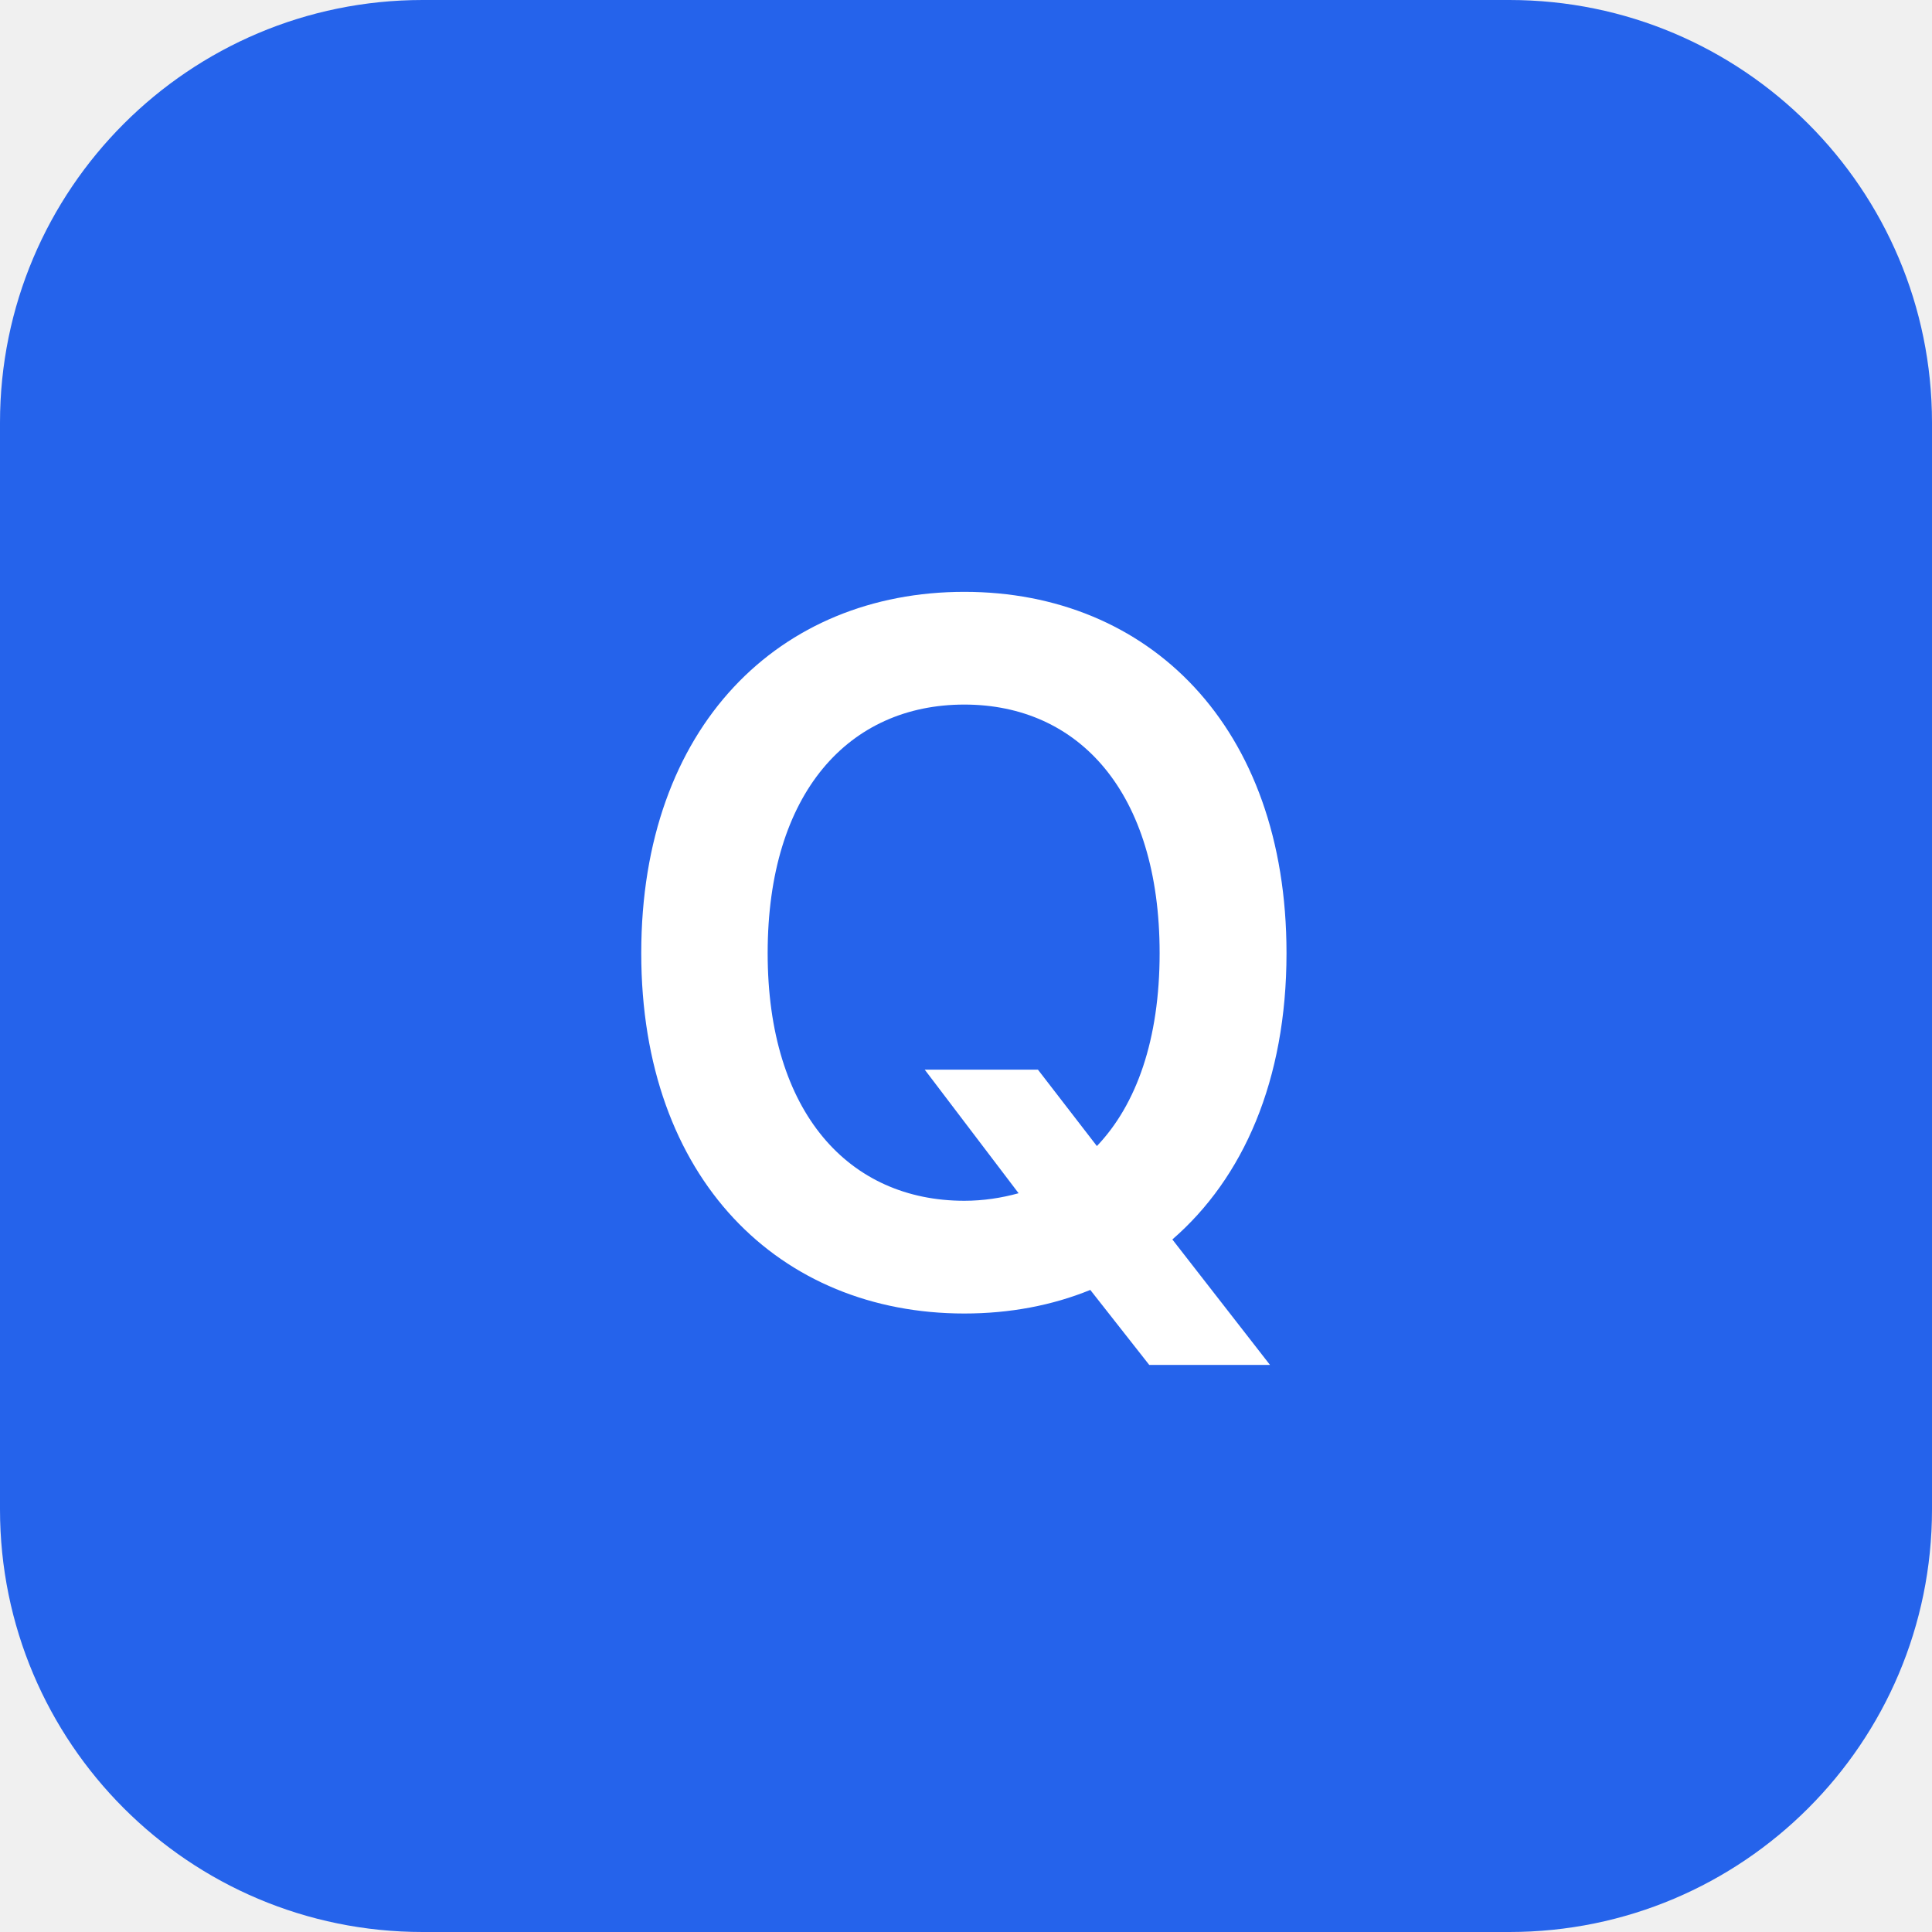
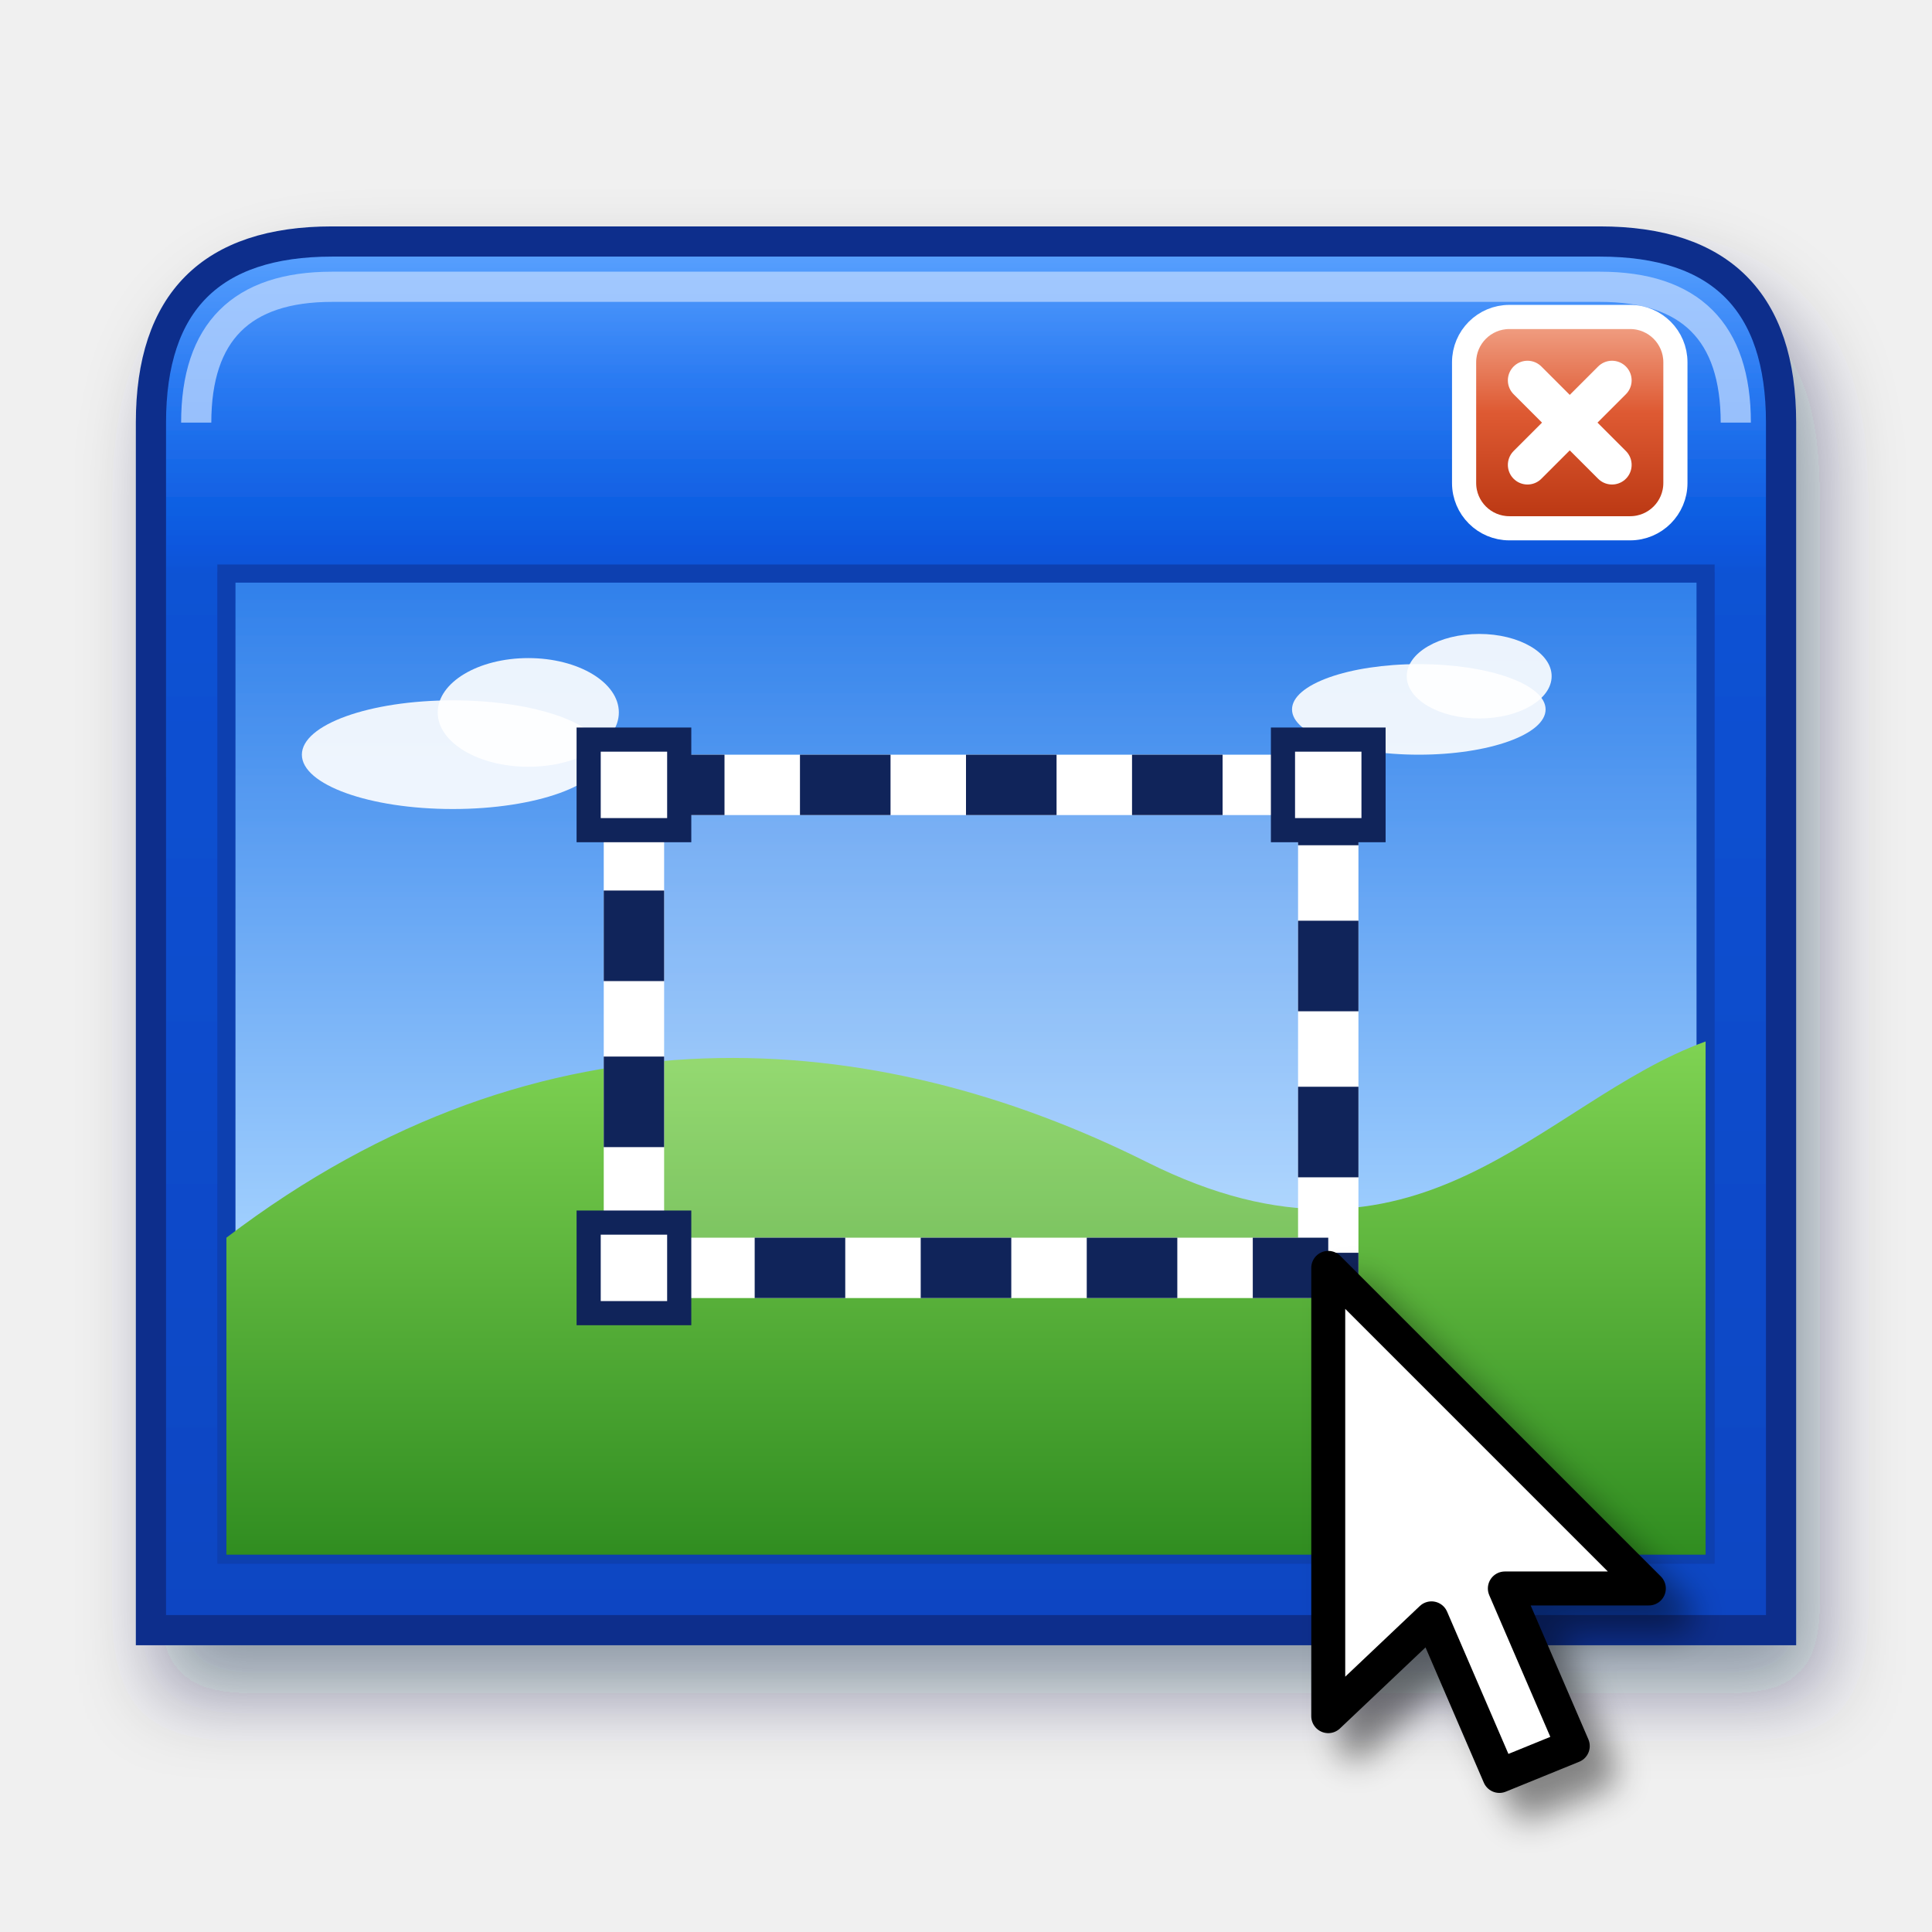
<svg xmlns="http://www.w3.org/2000/svg" viewBox="0 0 64 64">
-   <rect width="64" height="64" rx="14" fill="#2563eb" />
-   <text x="32" y="32" dy="0.35em" text-anchor="middle" font-family="ui-sans-serif, system-ui, -apple-system, sans-serif" font-size="32" font-weight="600" fill="#ffffff">Q</text>
+   <defs>
+     <linearGradient id="frame" x1="0" y1="8" x2="0" y2="54" gradientUnits="userSpaceOnUse">
+       <stop offset="0" stop-color="#5BA3FF" />
+       <stop offset=".1" stop-color="#2A7AF2" />
+       <stop offset=".22" stop-color="#0757DE" />
+       <stop offset=".24" stop-color="#0A52D4" />
+       <stop offset="1" stop-color="#0845C2" />
+     </linearGradient>
+     <linearGradient id="close" x1="0" y1="0" x2="0" y2="1">
+       <stop offset="0" stop-color="#F2A58A" />
+       <stop offset=".45" stop-color="#DE5A33" />
+       <stop offset="1" stop-color="#B83510" />
+     </linearGradient>
+     <linearGradient id="sky" x1="0" y1="19" x2="0" y2="42" gradientUnits="userSpaceOnUse">
+       <stop offset="0" stop-color="#2F7FEA" />
+       <stop offset="1" stop-color="#A6D3FF" />
+     </linearGradient>
+     <linearGradient id="hill" x1="0" y1="33" x2="0" y2="52" gradientUnits="userSpaceOnUse">
+       <stop offset="0" stop-color="#86D957" />
+       <stop offset="1" stop-color="#2E8B1F" />
+     </linearGradient>
+     <clipPath id="body">
+       <rect x="7.5" y="19" width="49" height="32.5" />
+     </clipPath>
+     <filter id="shadow" x="-20%" y="-20%" width="140%" height="140%">
+       <feDropShadow dx=".8" dy="1.6" stdDeviation="1.3" flood-color="#00133F" flood-opacity=".4" />
+     </filter>
+     <filter id="cshadow" x="-40%" y="-40%" width="180%" height="180%">
+       <feDropShadow dx="1" dy="1" stdDeviation=".6" flood-color="#000" flood-opacity=".45" />
+     </filter>
+   </defs>
+   <g filter="url(#shadow)">
+     <path d="M5 54V14Q5 8 11 8H53Q59 8 59 14V54Z" fill="url(#frame)" stroke="#0B2E8C" />
+     <path d="M6.5 14Q6.5 9.5 11 9.5H53Q57.5 9.5 57.5 14" fill="none" stroke="#B5D3FF" stroke-opacity=".8" />
+     <rect x="7.5" y="19" width="49" height="32.5" fill="url(#sky)" stroke="#0B3FB0" stroke-width=".6" />
+   </g>
+   <g clip-path="url(#body)">
+     <g fill="#fff" fill-opacity=".9">
+       <ellipse cx="15" cy="25" rx="5" ry="1.8" />
+       <ellipse cx="17.5" cy="23.6" rx="3" ry="1.8" />
+       <ellipse cx="47" cy="23.5" rx="4.2" ry="1.5" />
+       <ellipse cx="49" cy="22.4" rx="2.4" ry="1.4" />
+     </g>
+     <path d="M7.5 41C18 33 29 34 38 38.5S51 36.5 56.5 34.5V51.5H7.5Z" fill="url(#hill)" />
+   </g>
+   <rect x="48.5" y="10.5" width="7" height="7" rx="1.5" fill="url(#close)" stroke="#fff" stroke-width=".8" />
+   <path d="M50.6 12.6L53.4 15.4M53.4 12.6L50.6 15.4" stroke="#fff" stroke-width="1.3" stroke-linecap="round" />
+   <rect x="21" y="26" width="23" height="16" fill="#fff" fill-opacity=".18" stroke="#fff" stroke-width="2" />
+   <rect x="21" y="26" width="23" height="16" fill="none" stroke="#10245A" stroke-width="2" stroke-dasharray="3 2.5" />
+   <g fill="#fff" stroke="#10245A" stroke-width=".8">
+     <rect x="19.5" y="24.5" width="3" height="3" />
+     <rect x="42.5" y="24.5" width="3" height="3" />
+     <rect x="19.5" y="40.5" width="3" height="3" />
+   </g>
+   <path transform="translate(44 42) scale(.9)" filter="url(#cshadow)" d="M0 0V16.5L3.8 12.9L6.3 18.7L9 17.6L6.5 11.8H11.8Z" fill="#fff" stroke="#000" stroke-width="1.25" stroke-linejoin="round" />
</svg>
